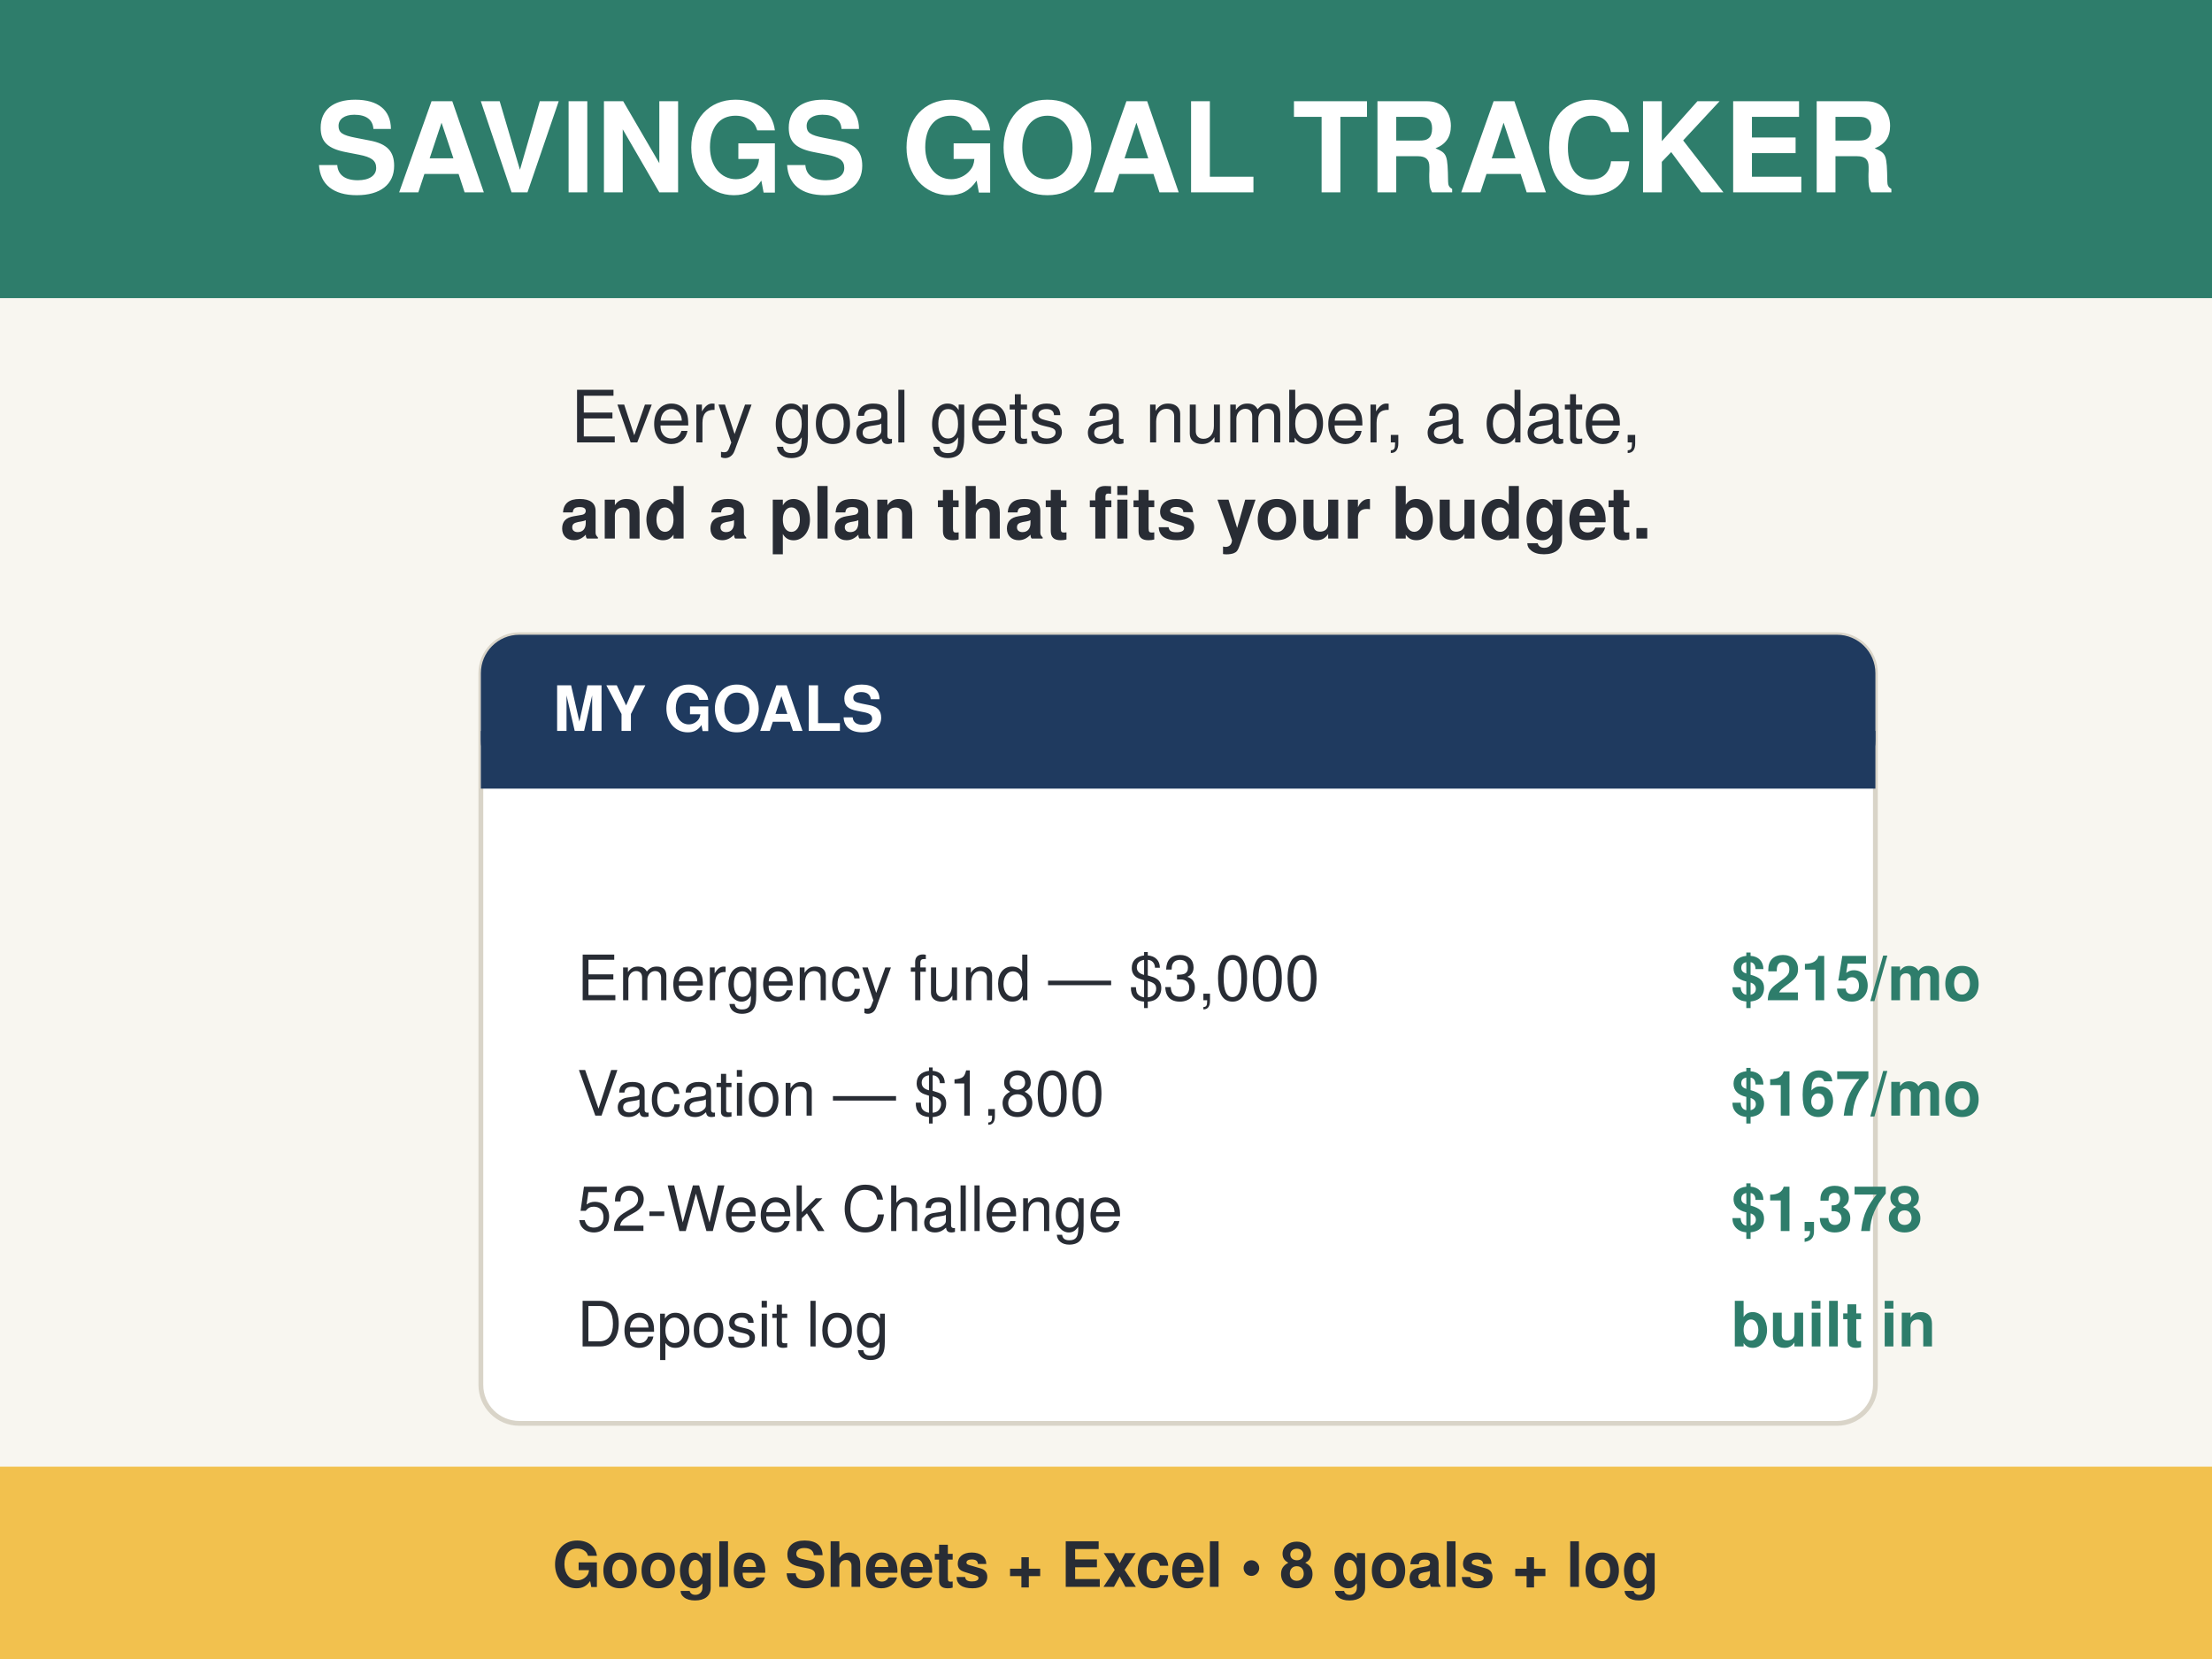
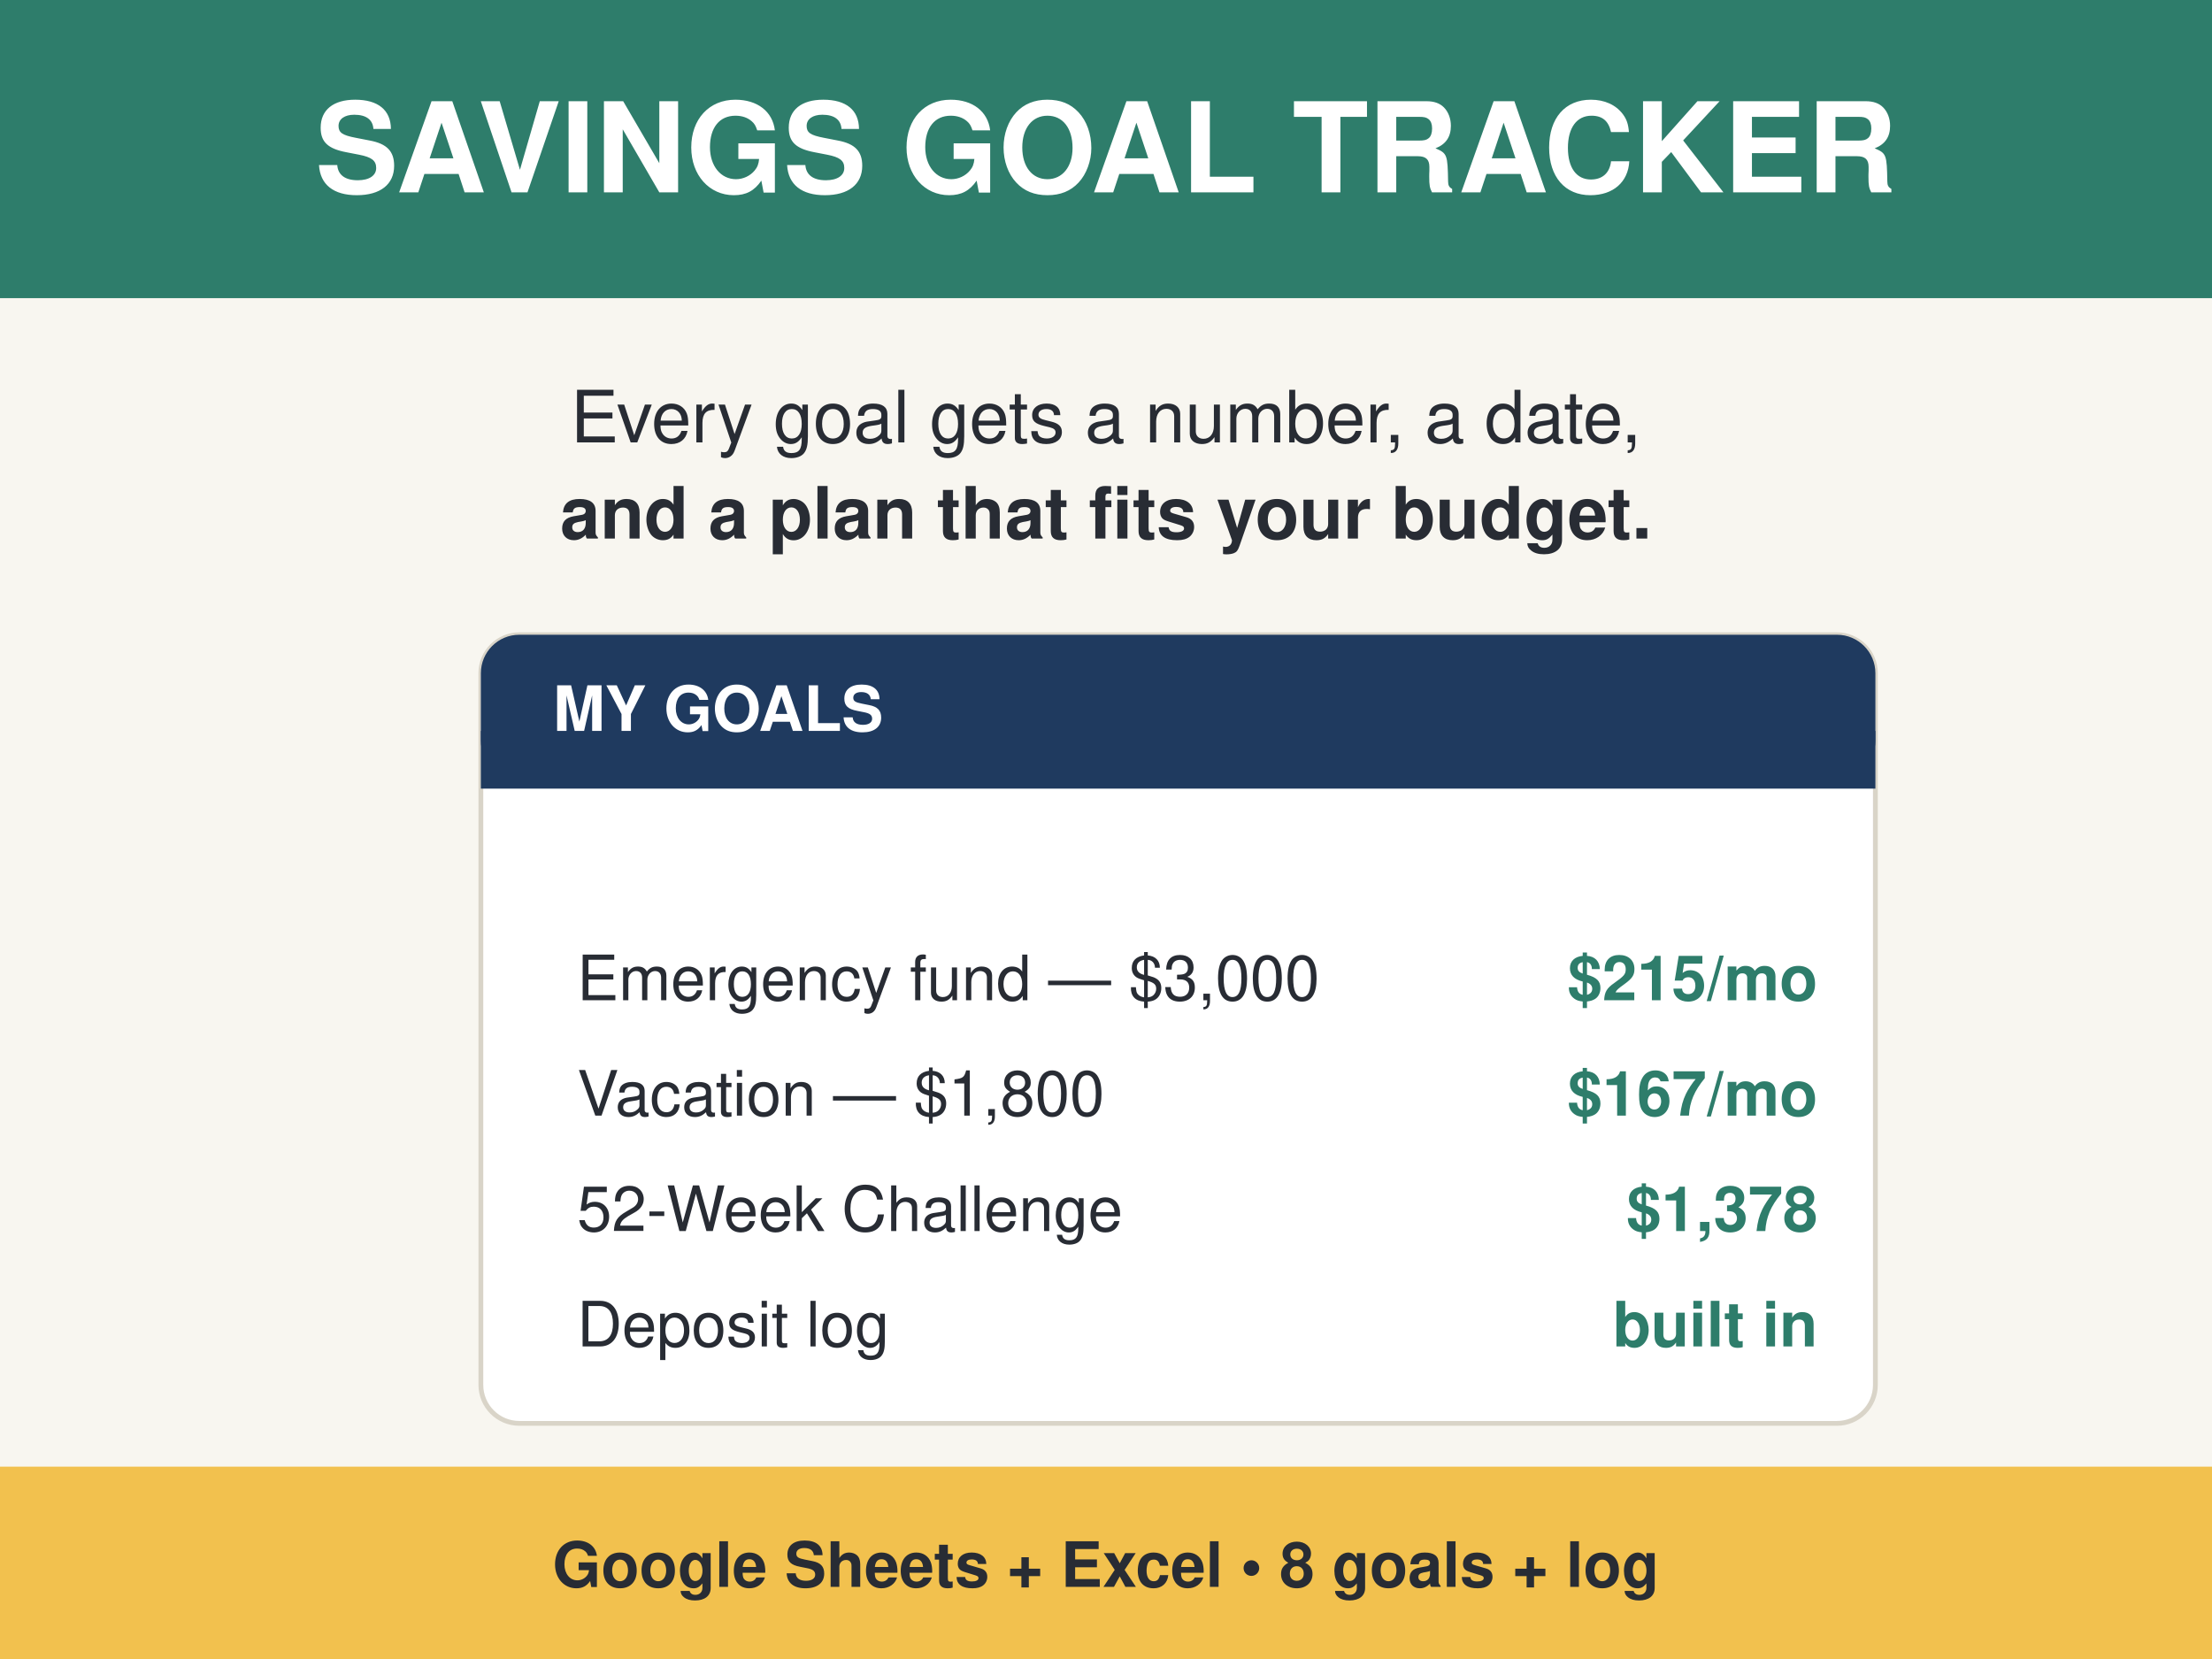
<svg xmlns="http://www.w3.org/2000/svg" viewBox="0 0 460 345" font-family="Helvetica,Arial,sans-serif">
  <rect width="460" height="345" fill="#f8f6f0" />
  <rect width="460" height="62" fill="#2e7d6b" />
  <text x="230" y="40" text-anchor="middle" font-size="26" font-weight="bold" fill="#ffffff">SAVINGS GOAL TRACKER</text>
  <text x="230" y="92" text-anchor="middle" font-size="15" fill="#282c34">Every goal gets a number, a date,</text>
  <text x="230" y="112" text-anchor="middle" font-size="15" font-weight="bold" fill="#282c34">and a plan that fits your budget.</text>
  <rect x="100" y="132" width="290" height="164" rx="8" fill="#ffffff" stroke="#d9d4c8" />
  <rect x="100" y="132" width="290" height="30" fill="#1f3a5f" rx="8" />
  <rect x="100" y="152" width="290" height="12" fill="#1f3a5f" />
  <text x="115" y="152" font-size="13" font-weight="bold" fill="#ffffff">MY GOALS</text>
  <text x="120" y="208" font-size="13" fill="#282c34">Emergency fund — $3,000</text>
-   <text x="360" y="208" font-size="13" font-weight="bold" fill="#2e7d6b">$215/mo</text>
+   <text x="378" text-anchor="end" y="208" font-size="13" font-weight="bold" fill="#2e7d6b">$215/mo</text>
  <text x="120" y="232" font-size="13" fill="#282c34">Vacation — $1,800</text>
-   <text x="360" y="232" font-size="13" font-weight="bold" fill="#2e7d6b">$167/mo</text>
+   <text x="378" text-anchor="end" y="232" font-size="13" font-weight="bold" fill="#2e7d6b">$167/mo</text>
  <text x="120" y="256" font-size="13" fill="#282c34">52-Week Challenge</text>
-   <text x="360" y="256" font-size="13" font-weight="bold" fill="#2e7d6b">$1,378</text>
+   <text x="378" text-anchor="end" y="256" font-size="13" font-weight="bold" fill="#2e7d6b">$1,378</text>
  <text x="120" y="280" font-size="13" fill="#282c34">Deposit log</text>
-   <text x="360" y="280" font-size="13" font-weight="bold" fill="#2e7d6b">built in</text>
+   <text x="378" text-anchor="end" y="280" font-size="13" font-weight="bold" fill="#2e7d6b">built in</text>
  <rect y="305" width="460" height="40" fill="#f2c14e" />
  <text x="230" y="330" text-anchor="middle" font-size="13" font-weight="bold" fill="#282c34">Google Sheets + Excel  •  8 goals + log</text>
</svg>
